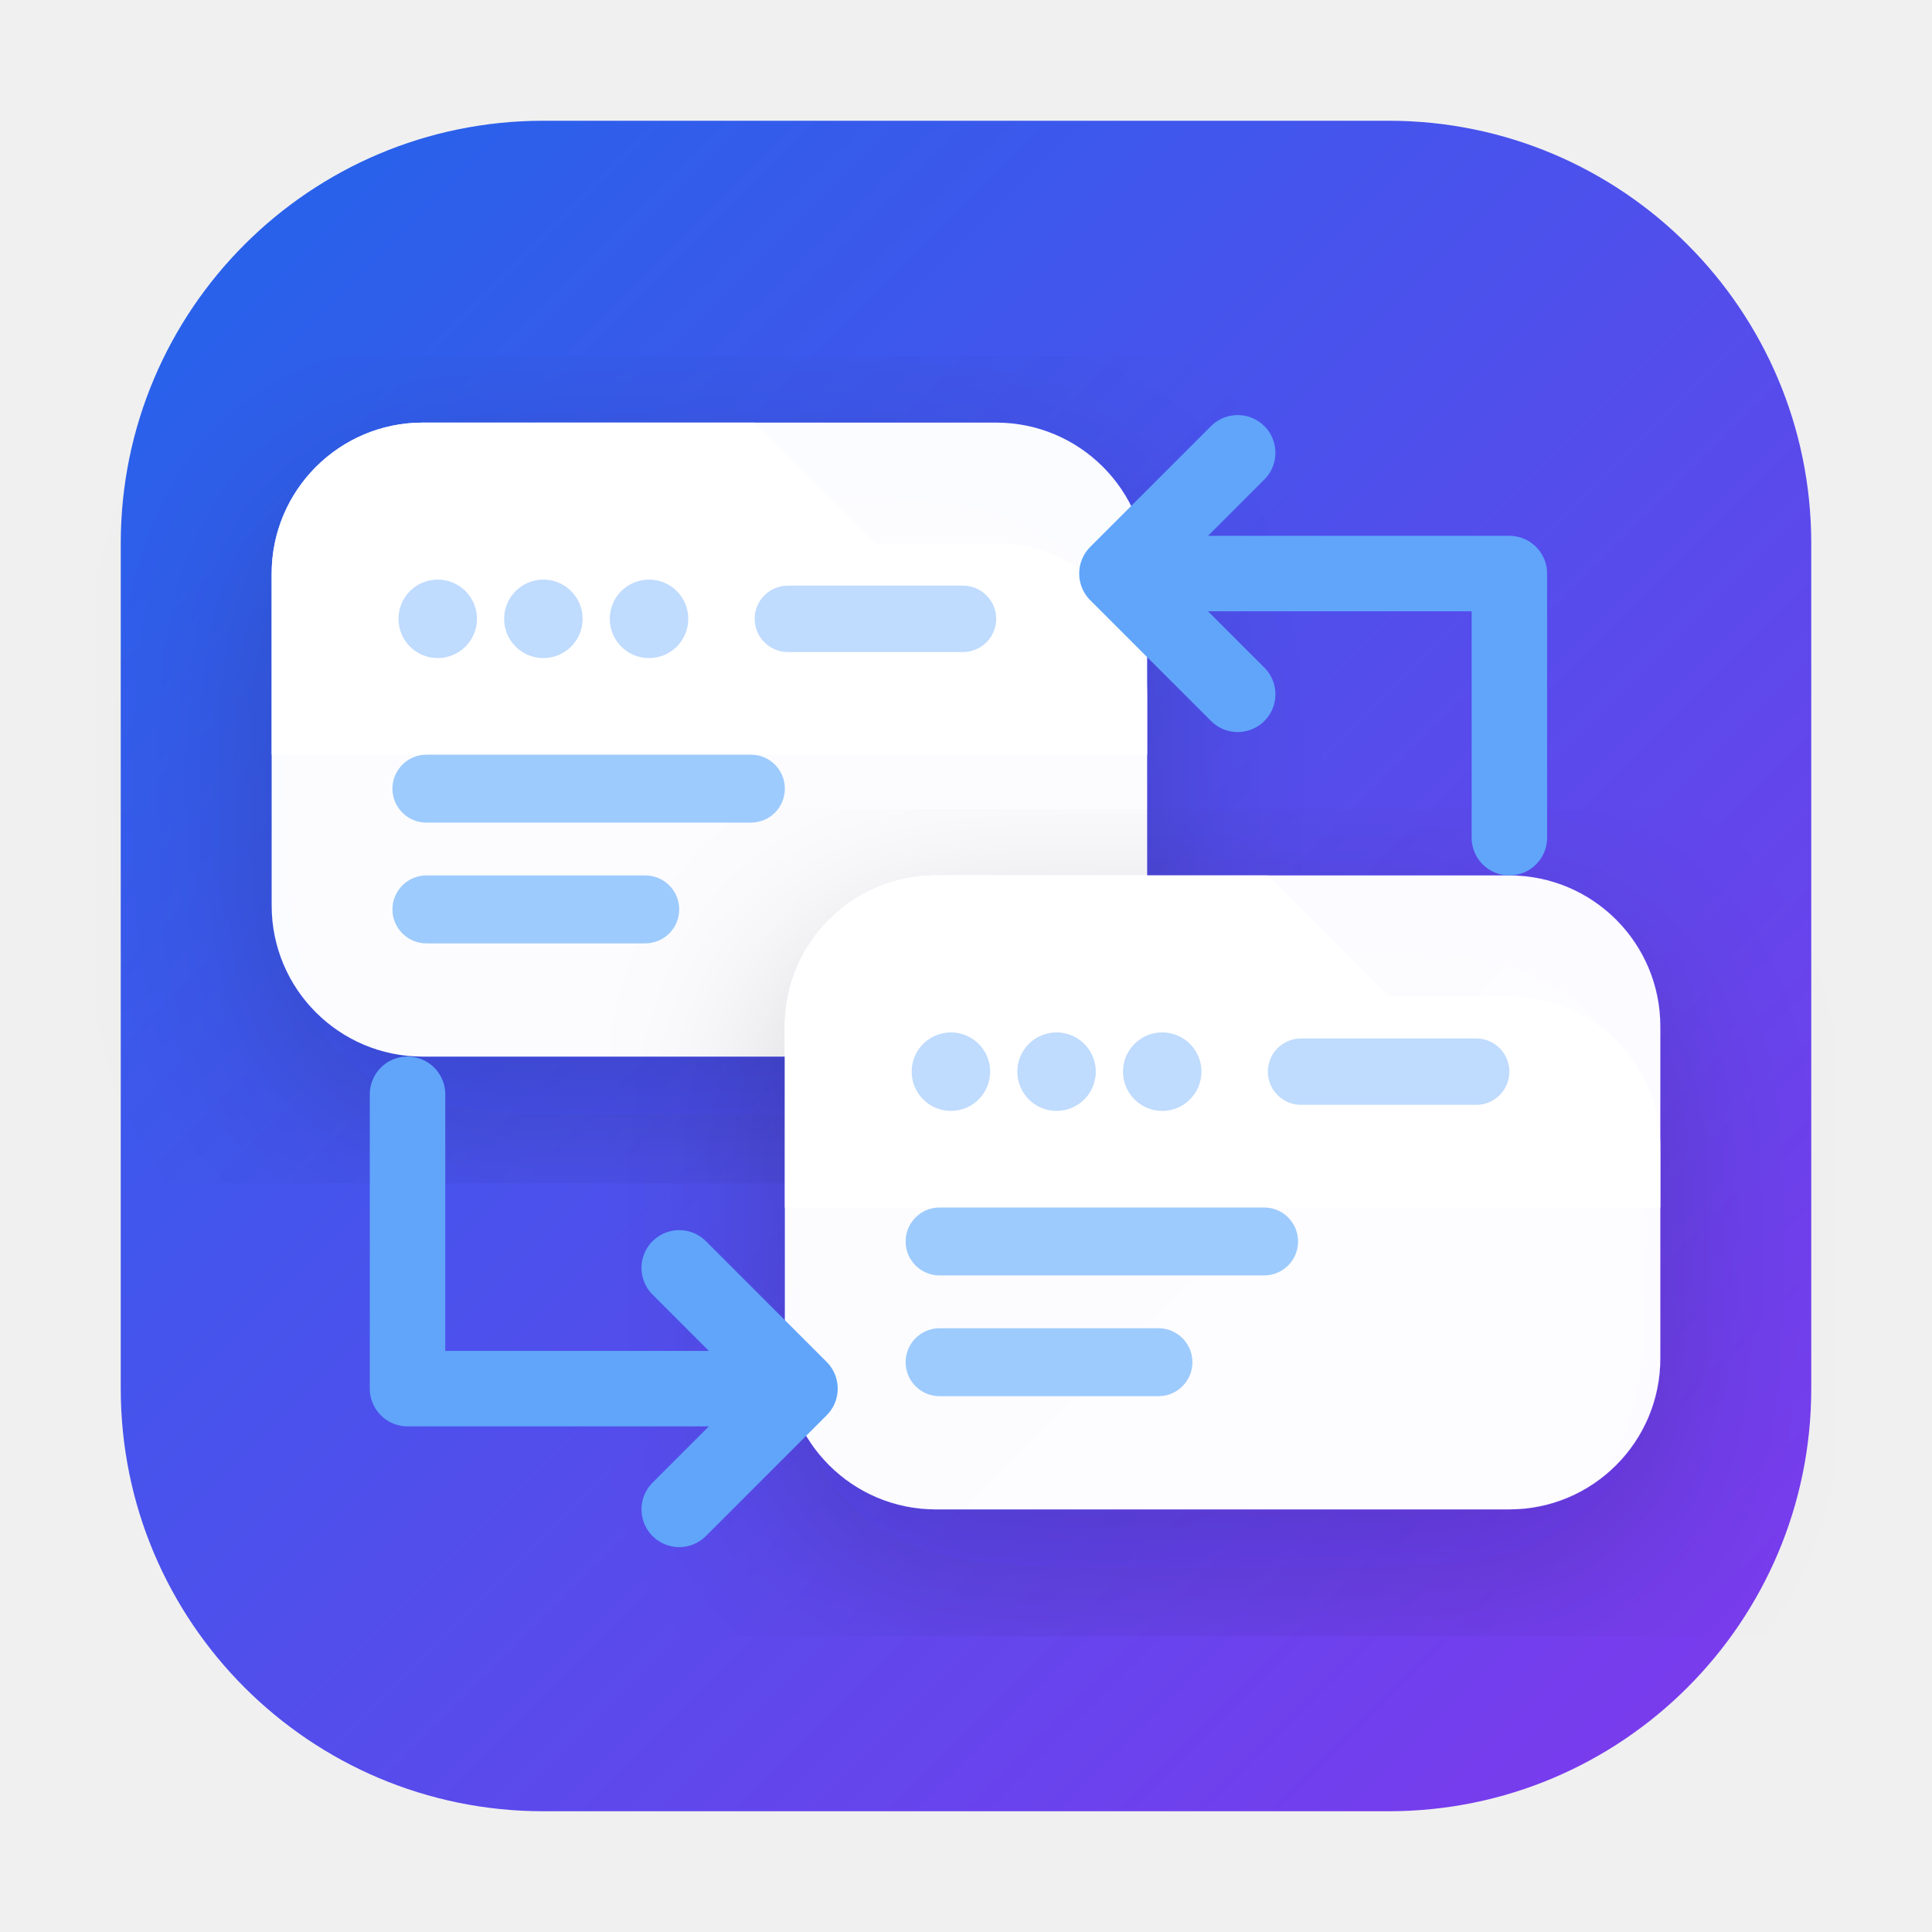
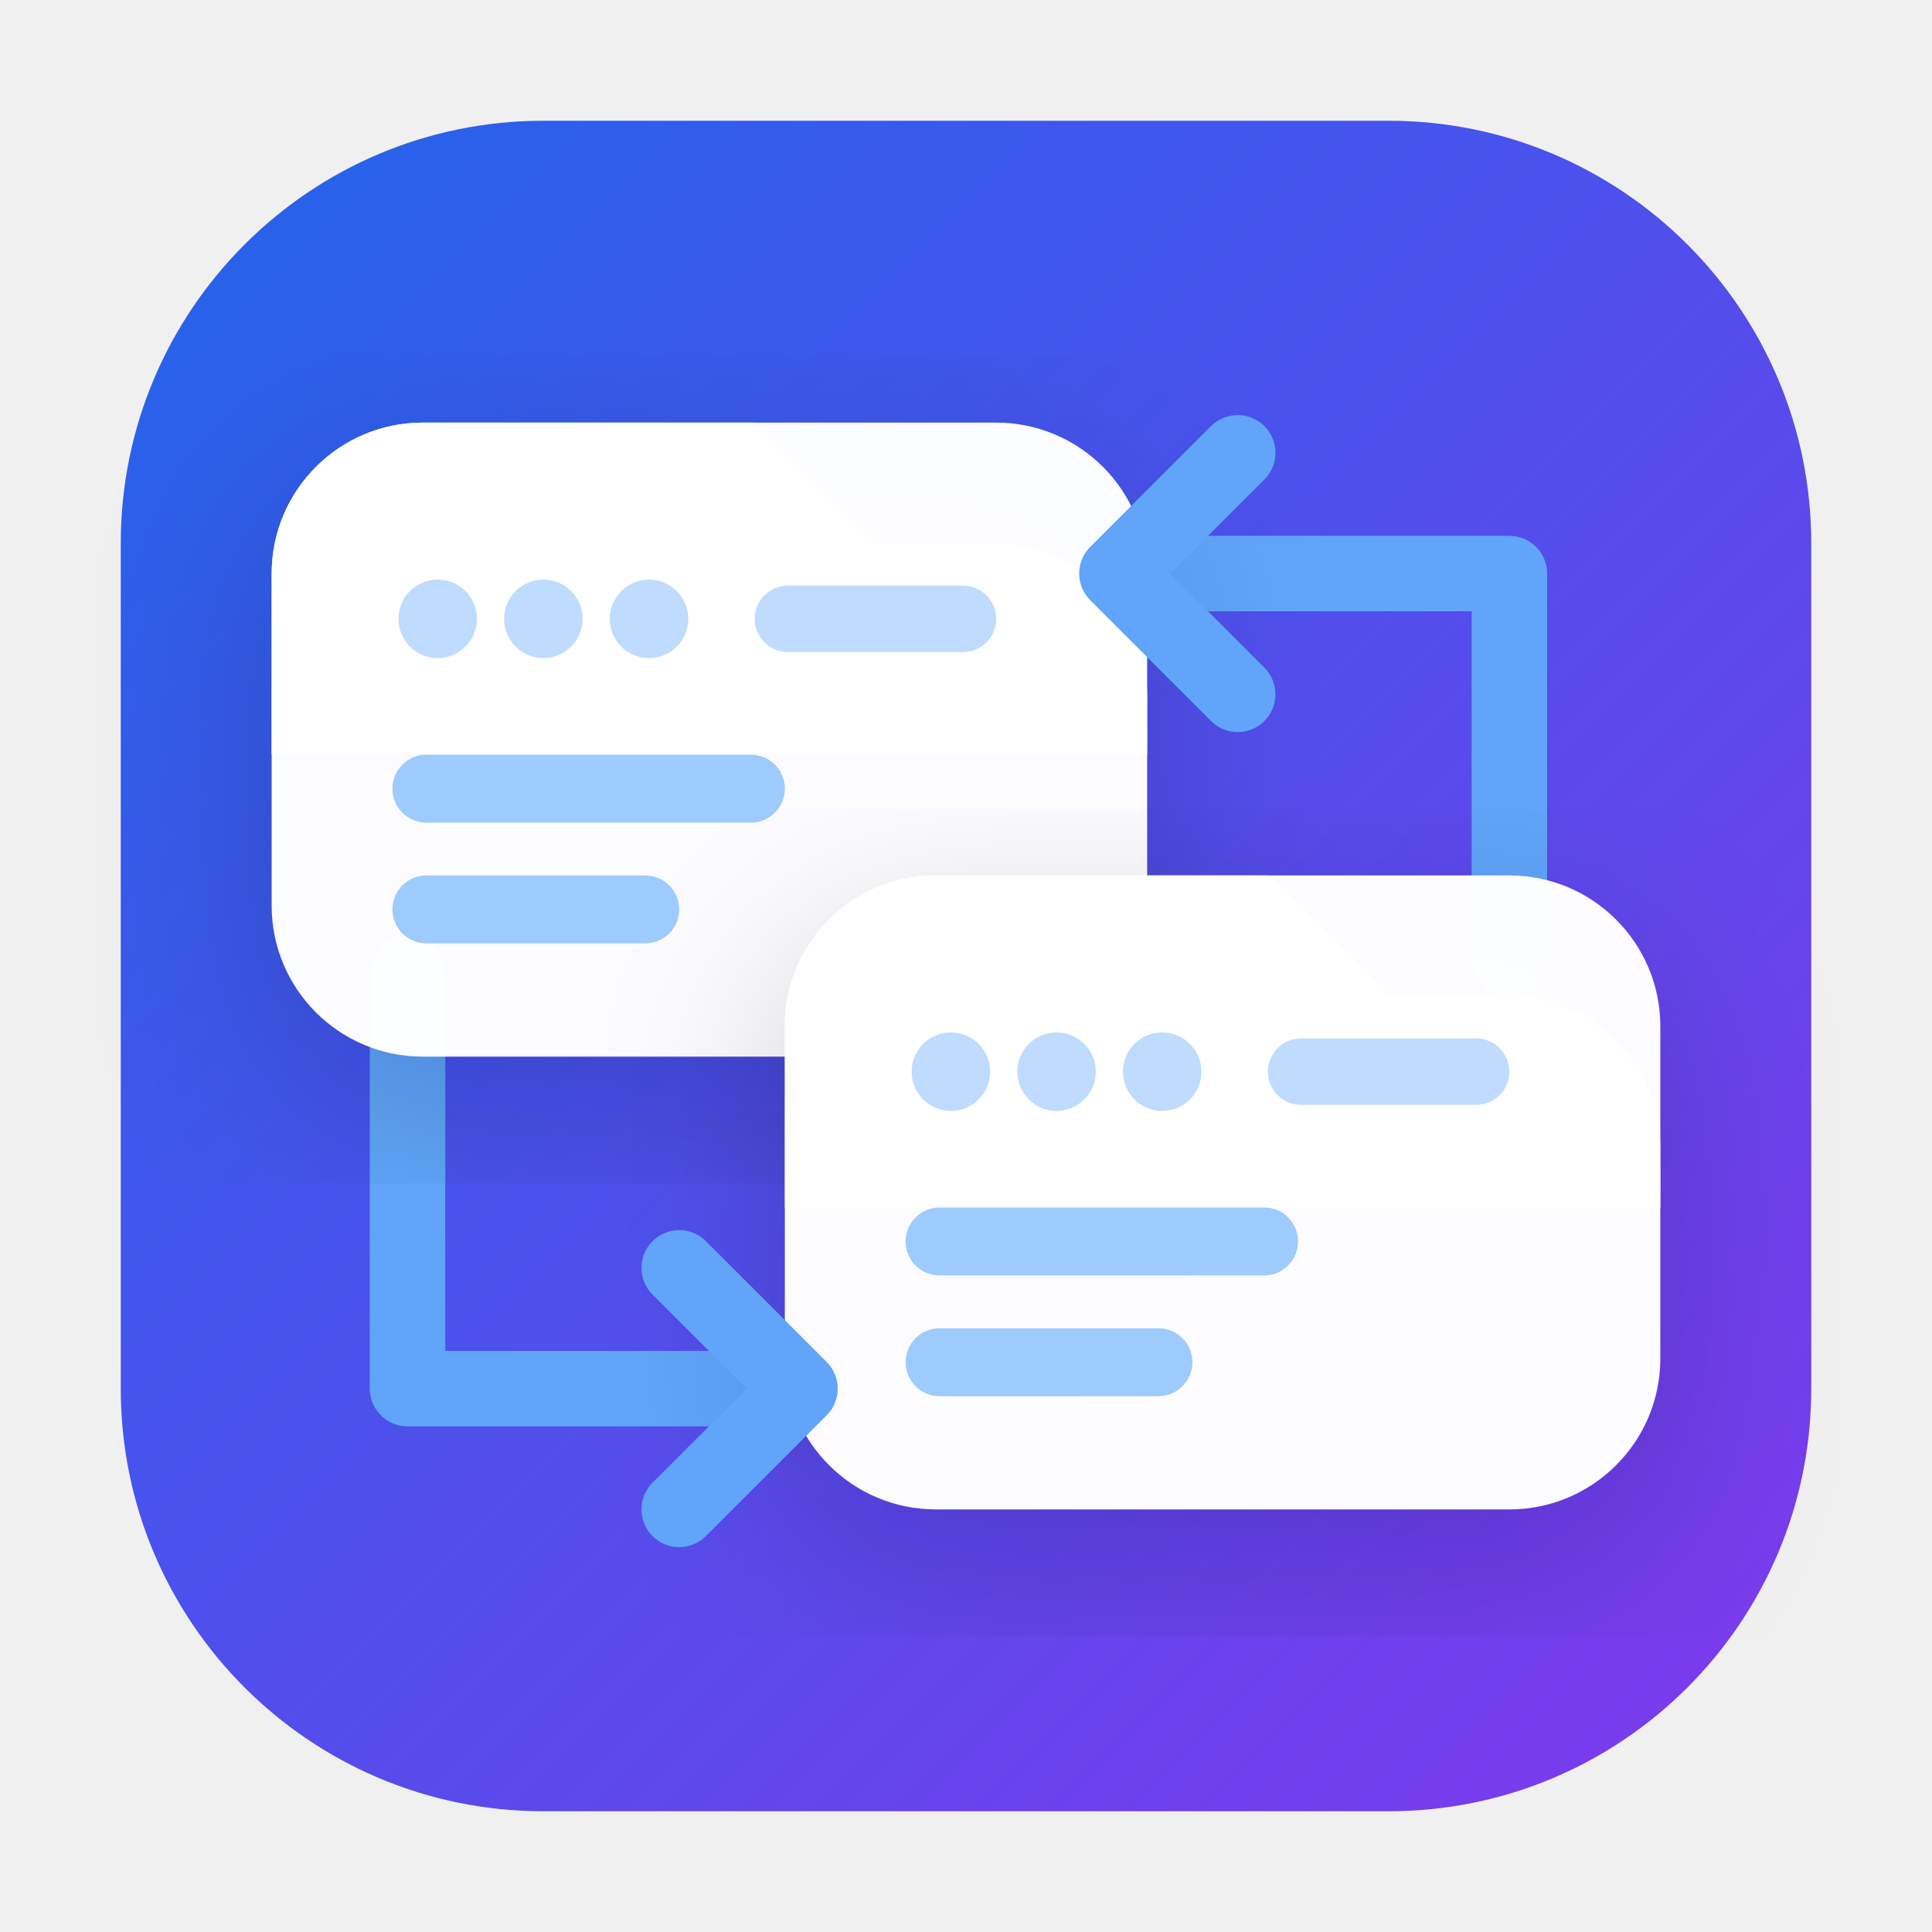
<svg xmlns="http://www.w3.org/2000/svg" viewBox="0 0 32 32">
  <defs>
    <linearGradient id="bg" x1="3" y1="3" x2="29" y2="29" gradientUnits="userSpaceOnUse">
      <stop offset="0%" stop-color="#2563eb" />
      <stop offset="100%" stop-color="#7c3aed" />
    </linearGradient>
    <filter id="shadow" x="-20%" y="-20%" width="140%" height="140%">
      <feDropShadow dx="0" dy="1" stdDeviation="1.5" flood-color="#0f172a" flood-opacity="0.18" />
    </filter>
  </defs>
  <rect x="2" y="2" width="28" height="28" rx="7" fill="url(#bg)" />
+   <g stroke="#60a5fa" stroke-width="1.25" stroke-linecap="round" stroke-linejoin="round" fill="none">
+     <path d="M25 15.875V9.5H20" />
+     <path d="M6.75 16.125V23H12.5" />
+   </g>
  <g filter="url(#shadow)">
    <rect x="4.5" y="7" width="14.5" height="10.5" rx="2.5" fill="#ffffff" opacity="0.98" />
    <path d="M4.5 9.5c0-1.375 1.125-2.5 2.5-2.5h5.5l2 2h2c1.375 0 2.5 1.125 2.5 2.5v1H4.5z" fill="#ffffff" />
  </g>
  <g filter="url(#shadow)">
    <rect x="13" y="14.5" width="14.5" height="10.5" rx="2.5" fill="#ffffff" opacity="0.98" />
    <path d="M13 17c0-1.375 1.125-2.5 2.5-2.5h5.5l2 2h2c1.375 0 2.5 1.125 2.5 2.5v1H13z" fill="#ffffff" />
  </g>
  <g fill="#bfdbfe">
    <circle cx="7.25" cy="10.25" r="0.65" />
    <circle cx="9" cy="10.25" r="0.65" />
    <circle cx="10.75" cy="10.25" r="0.65" />
    <rect x="12.5" y="9.7" width="4" height="1.1" rx="0.55" />
    <circle cx="15.75" cy="17.75" r="0.65" />
    <circle cx="17.5" cy="17.75" r="0.65" />
    <circle cx="19.25" cy="17.75" r="0.65" />
    <rect x="21" y="17.2" width="4" height="1.1" rx="0.55" />
  </g>
  <g fill="#93c5fd" opacity="0.9">
    <rect x="6.5" y="12.5" width="6.5" height="1.125" rx="0.562" />
    <rect x="6.5" y="14.5" width="4.75" height="1.125" rx="0.562" />
    <rect x="15" y="20" width="6.5" height="1.125" rx="0.562" />
    <rect x="15" y="22" width="4.75" height="1.125" rx="0.562" />
  </g>
  <g stroke="#60a5fa" stroke-width="1.25" stroke-linecap="round" stroke-linejoin="round" fill="none">
-     <path d="M25 13.875V9.5H20" />
    <path d="M20.5 7.5l-2 2 2 2" />
-     <path d="M6.75 18.125V23H12.5" />
    <path d="M11.25 21l2 2-2 2" />
  </g>
</svg>
